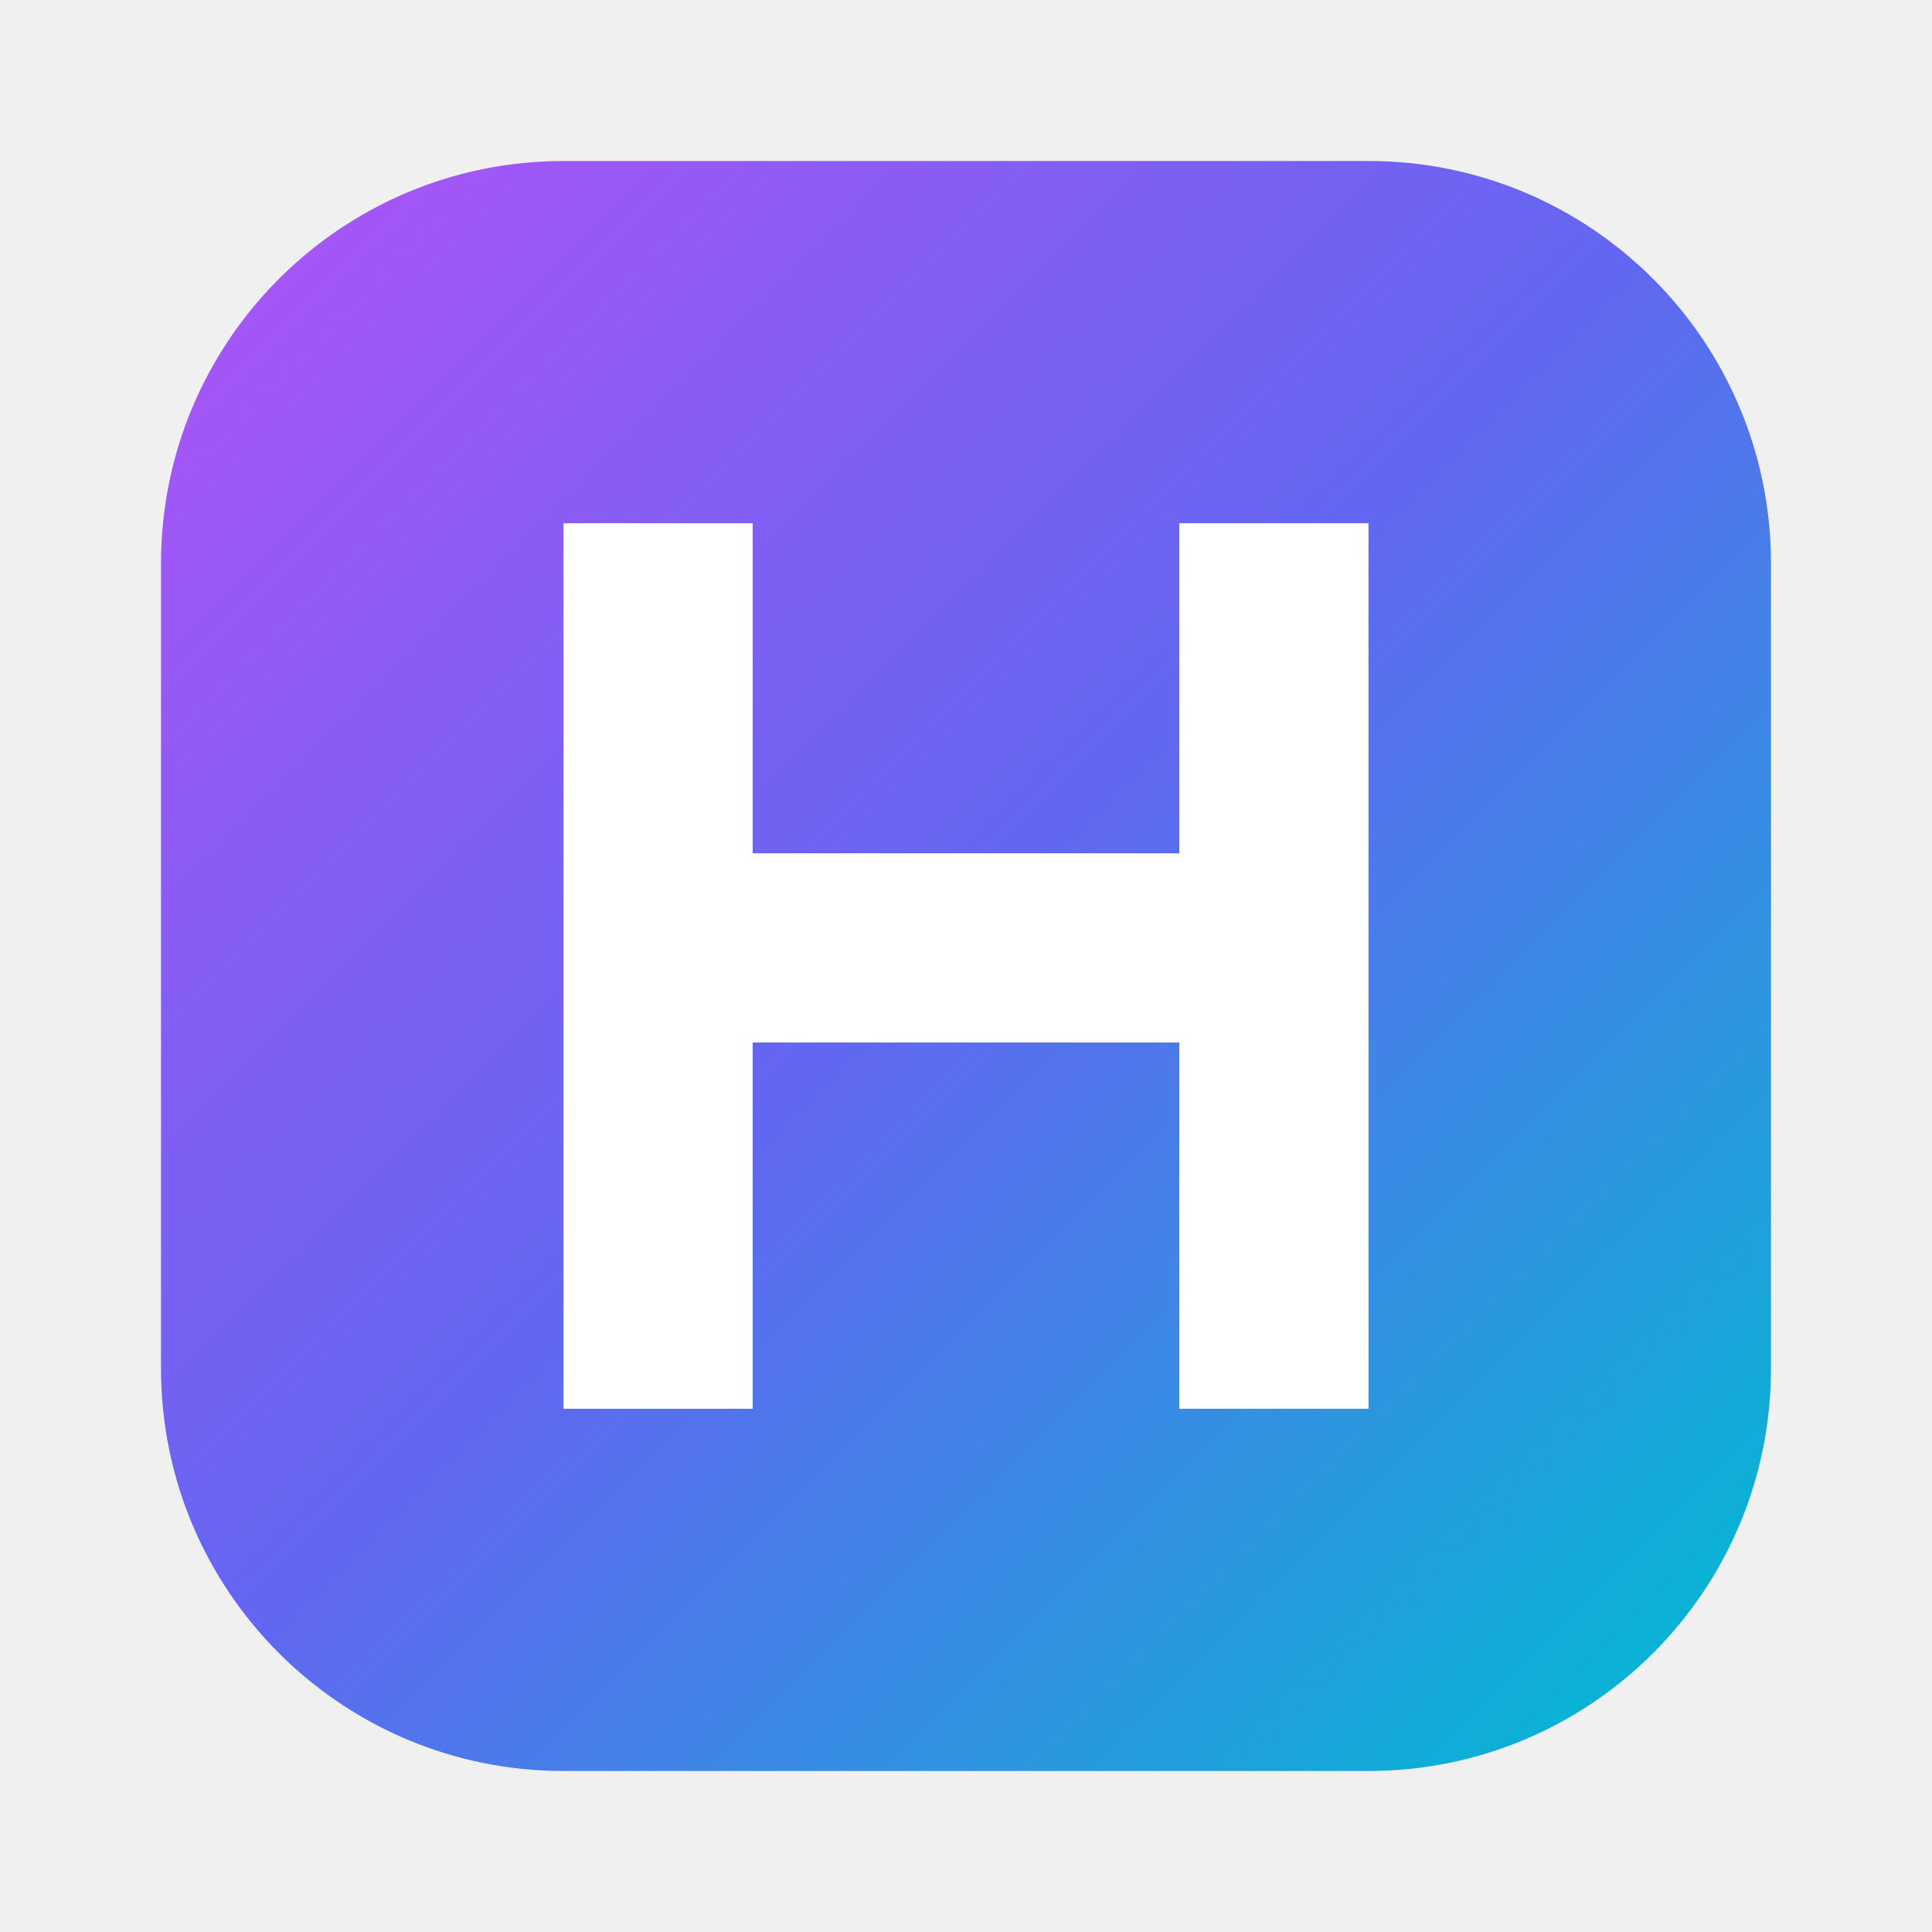
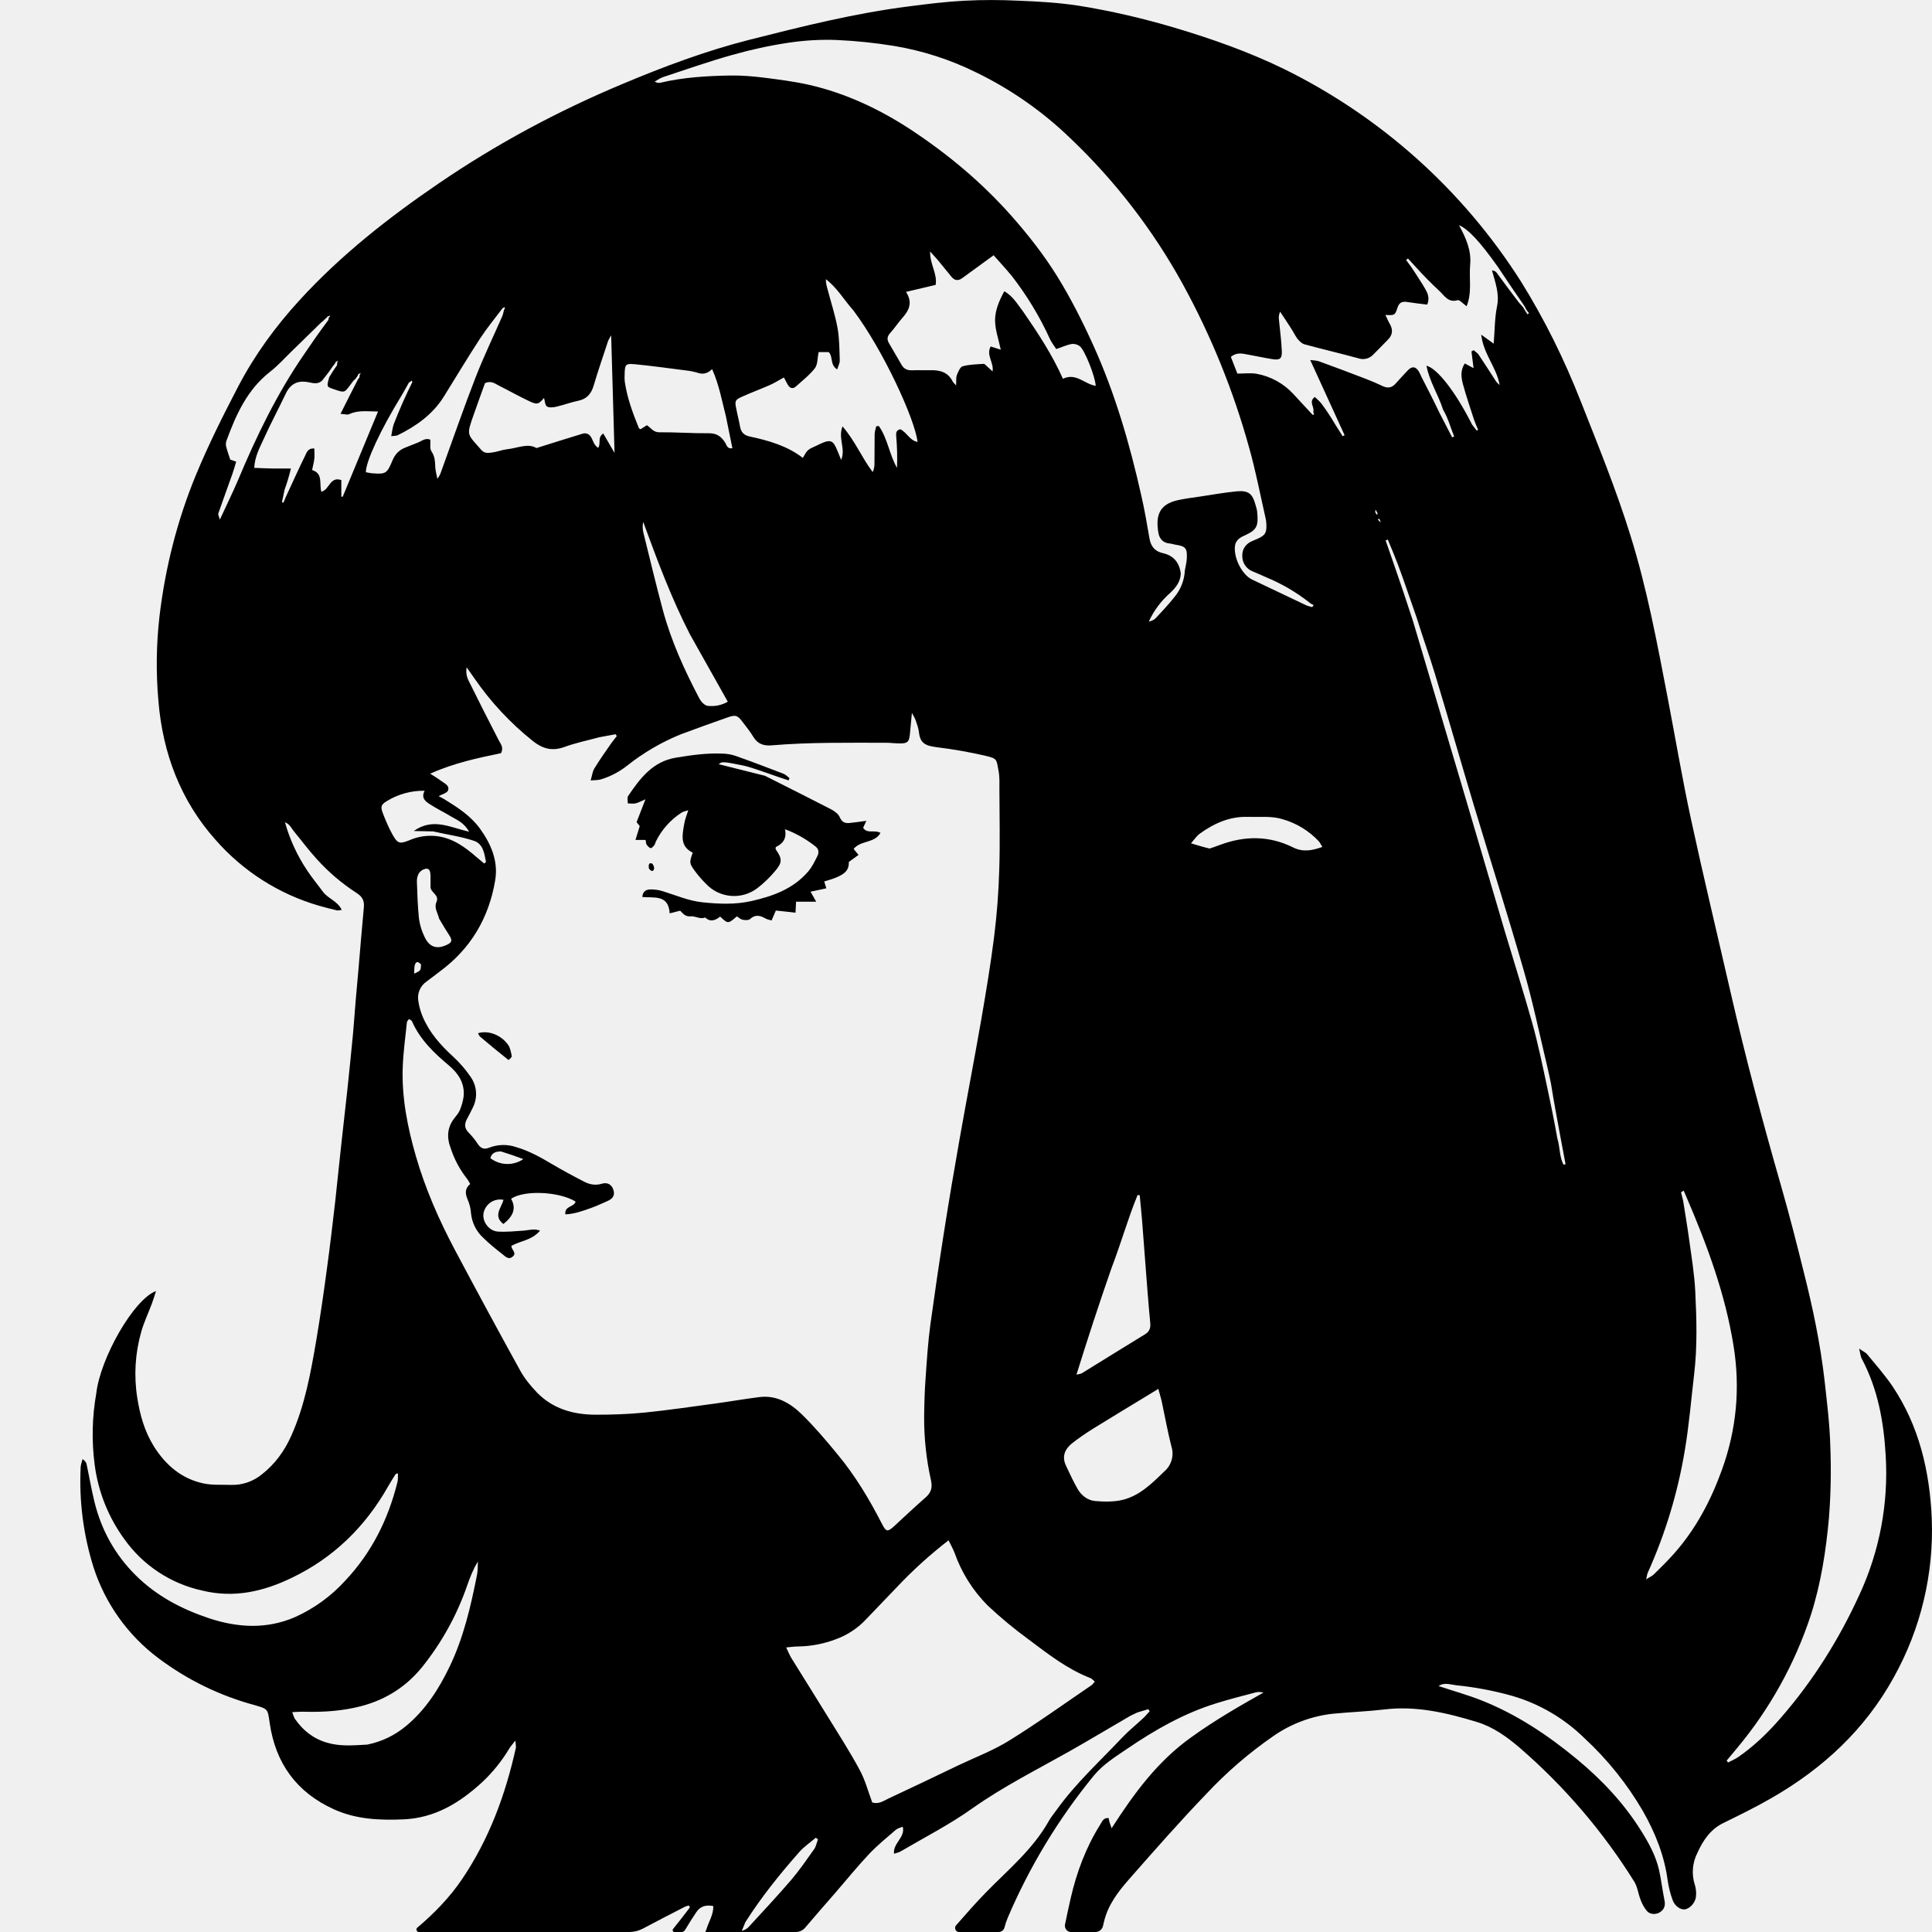
- <svg xmlns="http://www.w3.org/2000/svg" viewBox="0 0 24 24">
-   <defs>
-     <linearGradient id="hermes-a" x1="3" x2="21" y1="3" y2="21" gradientUnits="userSpaceOnUse">
-       <stop stop-color="#A855F7" />
-       <stop offset=".48" stop-color="#6366F1" />
-       <stop offset="1" stop-color="#06B6D4" />
-     </linearGradient>
-   </defs>
-   <rect width="20" height="20" x="2" y="2" rx="5" fill="url(#hermes-a)" />
-   <path fill="#fff" d="M7 6.5h2.35v4.1h5.3V6.5H17v11h-2.35v-4.55h-5.3v4.55H7z" />
+ <svg xmlns="http://www.w3.org/2000/svg" fill="currentColor" fill-rule="evenodd" height="1em" style="flex:none;line-height:1" viewBox="0 0 24 24" width="1em">
+   <path d="M5.938 12.835c.127-.039.285.02.373.143.028.038.036.092.046.14.003.014-.02.033-.04.05-.124-.098-.24-.194-.354-.291-.011-.01-.016-.027-.025-.042zM8.396 9.412c.195-.032.39-.06.588-.05a.54.54 0 01.148.026c.202.071.402.147.601.224.028.01.05.036.075.055l-.013.027a9.203 9.203 0 01-.26-.089c-.115-.038-.213-.077-.315-.098-.25-.05-.25-.046-.292-.014l.574.144c.275.139.55.276.823.417.042.022.09.057.107.098.026.06.063.076.117.072.066-.006.132-.017.213-.027l-.04.086c.051.08.142.02.216.064-.074.13-.247.09-.334.199l.061.074-.12.087c0 .106-.038.168-.306.243l.026.085-.196.042.07.124h-.25l-.007.137c-.081-.01-.161-.018-.244-.027l-.053.123c-.027-.008-.052-.011-.073-.023-.067-.038-.128-.056-.195.006-.019.017-.063.014-.093.008-.026-.006-.05-.029-.07-.042-.11.095-.11.095-.208.003-.057.046-.12.074-.186.011-.063.027-.123-.02-.178-.014-.07.007-.097-.035-.133-.07l-.13.033c-.013-.236-.194-.19-.34-.203.005-.072.05-.092.095-.094a.474.474 0 01.159.022c.164.05.32.12.496.138.203.021.405.029.601-.015.265-.059.52-.149.707-.365.049-.056.083-.127.117-.195.019-.038.02-.084-.02-.116a1.397 1.397 0 00-.382-.217c.024.12-.031.182-.115.221 0 .014-.004.025 0 .03.08.115.084.16-.007.267a1.39 1.39 0 01-.218.211.477.477 0 01-.641-.05 1.36 1.36 0 01-.133-.152c-.078-.107-.076-.108-.033-.236-.165-.08-.128-.226-.104-.364.008-.05.028-.096.049-.163-.04.014-.067.017-.087.032a.897.897 0 00-.316.357c-.007.016-.01.034-.02.047-.012.015-.034.038-.045.035-.02-.006-.037-.027-.05-.045-.008-.012-.007-.032-.012-.057h-.126l.053-.172a14.82 14.82 0 00-.039-.049l.11-.284c-.06.026-.091.044-.124.051-.03.007-.064 0-.095 0 0-.031-.01-.07.004-.092.149-.22.305-.428.593-.476z" />
+   <path d="M8.06 10.788c-.003-.038-.004-.075.037-.062.016.006.034.048.028.067-.01.04-.038.032-.064-.005z" />
+   <path clip-rule="evenodd" d="M11.981.009c.226-.012.453-.011.679 0 .247.01.495.024.74.062.401.064.798.157 1.19.273.463.138.92.299 1.356.511a7.31 7.31 0 012.948 2.642c.292.469.536.963.739 1.479.219.556.446 1.11.623 1.683.204.654.329 1.326.458 1.997.097.504.182 1.01.29 1.511.156.722.329 1.44.494 2.16.186.812.4 1.615.63 2.415.102.355.193.713.282 1.072.11.436.202.876.254 1.323.031.278.066.557.073.837a7.56 7.56 0 01-.017.88c-.037.413-.1.818-.226 1.212a5.017 5.017 0 01-.915 1.649l-.13.156.018.023c.043-.023.088-.041.127-.068.2-.138.373-.307.531-.49.4-.46.721-.973.975-1.529a3.59 3.59 0 00.325-1.72c-.024-.424-.097-.834-.3-1.213-.013-.027-.015-.06-.03-.121.05.035.082.048.101.072.107.13.22.258.315.398.33.494.46 1.052.486 1.64a3.75 3.75 0 01-.47 1.97c-.36.655-.887 1.14-1.526 1.506-.193.111-.394.21-.595.308-.157.078-.248.211-.318.365a.522.522 0 00-.033.406.359.359 0 01.013.139c-.005.077-.077.155-.14.162-.054.006-.125-.043-.15-.116a1.206 1.206 0 01-.06-.233c-.04-.314-.155-.6-.308-.87a3.906 3.906 0 00-.73-.91 2.129 2.129 0 00-.897-.524 4.093 4.093 0 00-.692-.131c-.075-.008-.15-.04-.22.01.18.06.363.11.538.18.434.173.82.43 1.18.728.308.255.58.543.794.884.098.155.186.315.227.496.027.123.042.25.067.375.013.062-.002.109-.053.144-.047.033-.122.034-.163-.01a.455.455 0 01-.08-.14c-.03-.073-.038-.159-.078-.225a7.314 7.314 0 00-1.423-1.664c-.16-.137-.329-.26-.537-.323-.376-.114-.753-.203-1.15-.154-.213.025-.427.032-.64.053a1.6 1.6 0 00-.736.278 5.14 5.14 0 00-.834.72c-.329.342-.642.699-.955 1.055-.136.155-.264.319-.314.531a5.227 5.227 0 00-.012.051.096.096 0 01-.09.076h-.31c-.046 0-.082-.048-.072-.094.023-.108.045-.216.07-.324.075-.325.19-.635.368-.917.024-.039.04-.088.104-.08l.01.049.027.077c.28-.435.571-.834.996-1.135.283-.204.584-.378.89-.55a.196.196 0 00-.098-.002c-.162.043-.325.084-.485.134-.402.124-.764.33-1.11.566-.147.1-.298.193-.414.333a7.314 7.314 0 00-1.07 1.767.845.845 0 00-.04.12.075.075 0 01-.072.056h-.494c-.04 0-.062-.051-.036-.082.123-.14.246-.282.377-.415.275-.281.58-.532.777-.884.027-.048.063-.09.095-.135.238-.333.54-.607.818-.902.082-.086.175-.16.26-.24.029-.027.053-.057.079-.085l-.018-.025-.135.041c-.034.017-.07.031-.102.05-.248.144-.494.292-.743.433-.408.23-.825.439-1.209.711-.281.2-.591.358-.889.533-.02.012-.044.015-.08.028-.015-.135.143-.201.108-.336-.033.014-.064.02-.085.038-.111.096-.227.19-.328.296-.148.157-.284.325-.425.488-.125.143-.25.286-.373.431A.153.153 0 019.89 24H8.762a.316.316 0 00.016-.042c.028-.09.085-.172.083-.28-.091-.018-.162.001-.212.077a4.45 4.45 0 00-.136.215c-.01.016-.024.03-.042.03h-.093c-.019 0-.029-.022-.017-.037.071-.088.14-.178.209-.268.001-.002-.006-.012-.012-.024-.014.004-.03.006-.045.013-.176.09-.352.181-.527.274a.363.363 0 01-.168.042H5.202c-.026 0-.039-.036-.019-.053.21-.178.402-.374.558-.605.335-.496.538-1.047.667-1.629.004-.02-.003-.043-.006-.091-.037.048-.059.072-.076.1a1.943 1.943 0 01-.334.415c-.28.258-.59.448-.983.464-.297.012-.588 0-.865-.127-.46-.21-.722-.57-.794-1.072-.025-.17-.017-.171-.182-.219A3.513 3.513 0 011.97 20.6a2.286 2.286 0 01-.808-1.13 3.569 3.569 0 01-.16-1.245c.002-.034.016-.067.024-.1.032.023.046.043.05.066.033.153.059.308.096.46.086.355.257.664.516.92.258.256.571.419.91.532.358.118.717.138 1.07-.016a1.89 1.89 0 00.621-.452c.328-.348.533-.76.648-1.223.009-.034.005-.071.007-.11-.015.006-.026.006-.03.011-.031.05-.064.1-.093.152-.284.502-.679.887-1.196 1.135-.351.17-.718.255-1.11.159a1.607 1.607 0 01-.971-.64 2.006 2.006 0 01-.368-.924 2.903 2.903 0 01.02-.886c.05-.439.466-1.17.742-1.271-.02.063-.035.112-.053.16-.043.116-.097.227-.13.345a1.901 1.901 0 00-.05.82c.033.212.09.416.204.6.147.236.346.407.62.465.11.023.225.014.338.018a.576.576 0 00.386-.131c.164-.128.282-.292.366-.481.168-.375.24-.777.309-1.179.05-.296.093-.594.133-.893.039-.281.071-.563.104-.845.026-.232.048-.464.074-.696.024-.228.052-.455.076-.683.024-.227.047-.455.069-.683.013-.14.022-.28.034-.42l.037-.417c.022-.25.041-.5.065-.748.008-.082-.02-.132-.09-.177a2.46 2.46 0 01-.492-.418c-.1-.109-.188-.228-.282-.342-.035-.042-.056-.097-.116-.118a2.084 2.084 0 00.275.597c.06.092.131.176.196.265.063.086.182.115.234.226-.028.003-.046.01-.06.006a4.74 4.74 0 01-.22-.057 2.71 2.71 0 01-1.287-.819c-.435-.487-.656-1.076-.71-1.723a5.206 5.206 0 01.014-1.06c.072-.602.22-1.186.45-1.745.155-.376.338-.741.526-1.102.205-.393.466-.75.765-1.076.512-.559 1.104-1.024 1.726-1.448.717-.49 1.478-.898 2.277-1.233C8.244.828 8.767.632 9.31.494c.655-.166 1.31-.33 1.982-.415.229-.03.458-.058.688-.07zm-1.847 22.82c-.07.06-.147.111-.207.18-.238.27-.464.549-.668.869l-.044.108a.177.177 0 00.093-.057c.174-.19.351-.378.519-.574.104-.122.195-.255.288-.386.024-.034.03-.08.046-.12l-.027-.02zm1.65-3.695a5.51 5.51 0 00-.653.593l-.37.386a.963.963 0 01-.377.25 1.372 1.372 0 01-.467.09c-.044 0-.087.006-.151.012.028.058.043.097.064.131.15.242.301.482.45.724.136.22.276.438.399.666.068.125.105.267.156.404.077.027.14-.018.202-.048.29-.135.579-.274.867-.412.213-.101.437-.186.636-.31.347-.215.68-.455 1.018-.685.015-.01.026-.028.042-.046-.023-.019-.038-.037-.056-.044-.287-.111-.527-.3-.77-.482a5.319 5.319 0 01-.506-.42 1.757 1.757 0 01-.41-.653c-.019-.049-.045-.095-.075-.156zm-5.847.264c-.06.096-.097.194-.132.293a3.38 3.38 0 01-.555 1.01c-.2.25-.455.412-.762.493-.23.06-.464.076-.7.07-.048-.002-.097.002-.158.005.016.04.021.066.035.085.1.145.23.246.4.295.157.046.316.034.498.023.181-.037.343-.115.485-.234.238-.199.402-.454.536-.732.175-.363.264-.751.342-1.144.01-.053.008-.11.011-.164zm14.945-4.586c.008.029.016.057.027.107.024.155.051.31.072.464.03.219.067.437.078.657.017.344.027.689-.014 1.033-.037.315-.063.633-.116.946a6.153 6.153 0 01-.46 1.518c-.008.018-.01.039-.02.082.047-.03.077-.042.098-.064.085-.083.17-.167.248-.255.271-.305.458-.66.596-1.043.18-.498.228-1.011.145-1.531-.103-.65-.33-1.263-.597-1.881a9.055 9.055 0 00-.024-.055l-.033.022zM5.797 8.29a.26.26 0 00.018.153c.124.251.25.501.379.75.025.049.066.09.03.163-.284.06-.578.119-.88.255.059.038.097.06.132.087.042.032.112.058.09.12-.01.033-.075.048-.117.072.017.01.043.021.067.036.166.102.33.207.447.368.138.192.229.404.188.644-.079.469-.306.85-.69 1.132-.054.04-.106.083-.161.122a.243.243 0 00-.103.245.77.77 0 00.055.195c.083.196.22.35.375.492.083.076.159.164.222.257a.37.37 0 01.025.377c-.023.05-.05.099-.076.148-.03.06-.028.111.022.162.041.042.08.089.112.138.038.058.078.079.147.05a.486.486 0 01.333-.006c.16.046.302.126.444.21.13.077.264.149.4.219.067.035.14.05.219.026.071-.022.124.01.145.076.02.064-.003.108-.074.139-.07.03-.137.063-.209.088-.1.035-.201.073-.314.077-.013-.107.11-.088.127-.159-.206-.126-.643-.145-.801-.034.063.112.035.21-.096.313-.13-.1-.025-.202.002-.3a.209.209 0 00-.249.17c-.015.101.067.216.178.224.108.007.218-.005.326-.012.06-.005.12-.027.199 0-.103.123-.248.127-.357.19.002.05.07.086.019.131-.053.048-.095-.001-.132-.03-.08-.063-.16-.126-.231-.197a.474.474 0 01-.157-.311.52.52 0 00-.043-.172c-.032-.074-.032-.137.033-.19-.018-.03-.028-.053-.045-.072a1.222 1.222 0 01-.196-.369c-.053-.137-.046-.264.048-.381.024-.03.05-.06.064-.095a.664.664 0 00.047-.168c.017-.165-.064-.287-.182-.387-.186-.156-.36-.322-.46-.551-.005-.011-.024-.017-.037-.026-.011.017-.024.027-.025.038-.019.185-.045.37-.052.557-.014.377.058.743.162 1.104.118.41.289.798.488 1.173.267.502.537 1.002.812 1.5.055.098.13.189.208.27.198.202.452.272.724.273.202 0 .404-.006.605-.026.295-.03.59-.073.884-.113.183-.025.365-.057.548-.08.21-.026.38.073.522.21.16.156.305.327.447.5.22.265.397.56.554.867.05.098.07.1.147.03.13-.121.26-.242.394-.36.067-.059.088-.12.067-.213a3.535 3.535 0 01-.085-.796c.002-.157.006-.314.018-.471.015-.224.03-.45.06-.672a59.114 59.114 0 01.362-2.298c.087-.493.182-.984.268-1.477.06-.347.118-.694.162-1.043.034-.273.055-.55.063-.825.011-.332.003-.665.002-.998 0-.077.004-.155-.01-.23-.028-.142-.01-.155-.162-.19a5.826 5.826 0 00-.607-.107c-.146-.018-.207-.053-.221-.19-.006-.049-.025-.098-.041-.146-.009-.025-.024-.048-.046-.09l-.025.264c-.009.096-.029.116-.127.115-.055 0-.11-.008-.164-.008-.476 0-.952-.008-1.426.032-.095.008-.173-.015-.226-.103-.04-.066-.088-.126-.134-.186-.063-.084-.086-.093-.182-.06-.195.068-.388.138-.582.21a2.71 2.71 0 00-.675.394.986.986 0 01-.323.168c-.033.01-.07.008-.127.013.02-.066.024-.114.047-.15.064-.105.135-.205.205-.306.023-.033.049-.063.073-.095l-.015-.023-.201.037c-.146.04-.296.07-.437.122-.148.053-.266.023-.386-.072a3.623 3.623 0 01-.733-.786l-.093-.132zm8.592 8.963l-.147.09c-.22.134-.44.266-.659.402-.093.058-.184.12-.27.188-.085.07-.124.161-.072.272.047.1.093.2.147.294.047.08.124.138.213.147.11.01.228.012.336-.012.217-.05.372-.205.528-.357a.291.291 0 00.087-.308c-.046-.18-.079-.365-.118-.547-.011-.052-.027-.103-.045-.169zm-.257-2.409c-.12.291-.205.597-.325.91-.151.433-.294.87-.435 1.323.036-.01.054-.01.067-.018.261-.16.522-.324.785-.484.054-.033.071-.078.065-.138-.012-.13-.024-.262-.034-.393l-.068-.886c-.008-.103-.02-.206-.029-.31-.009 0-.017-.002-.026-.004zm3.081-8.13l.099.285c.08.231.159.463.24.714l.58 1.952c.187.63.372 1.262.558 1.893.114.382.235.762.343 1.146.072.257.126.519.186.799.044.206.087.413.127.64.034.106.023.226.077.325l.025-.006-.068-.362c-.038-.206-.077-.412-.113-.638-.015-.07-.029-.141-.046-.211-.095-.396-.177-.796-.29-1.187-.196-.685-.413-1.364-.618-2.046-.165-.549-.322-1.1-.488-1.648-.069-.227-.15-.45-.226-.695l-.117-.336c-.037-.107-.075-.216-.115-.322-.04-.106-.084-.21-.127-.314a7.558 7.558 0 01-.027.01zM6.225 14.304c-.063-.001-.115.014-.134.083a.35.35 0 00.41.012 4.533 4.533 0 00-.276-.095zM5.23 11.98c-.026-.027-.057-.048-.075.002-.012.032-.007.07-.01.113.082-.037.082-.037.085-.115zm.062-1.189a.135.135 0 00-.088.056.197.197 0 00-.025.11c.005.152.01.306.026.457a.751.751 0 00.066.218c.061.136.157.167.288.101.055-.027.06-.054.025-.11a4.52 4.52 0 01-.129-.211c-.015-.068-.066-.131-.033-.207.04-.09-.076-.116-.074-.19V10.874c-.003-.038-.006-.087-.056-.083zm-.017-.968a.867.867 0 00-.467.127c-.076.045-.084.07-.05.158.034.087.07.173.115.254.064.117.09.125.21.077a.657.657 0 01.336-.053c.202.022.357.136.504.264l.092.077c.007-.006.014-.013.022-.018-.019-.105-.035-.226-.149-.264-.157-.053-.324-.075-.508-.117l-.24-.005c.24-.169.452-.044.687.009-.063-.115-.153-.147-.23-.193-.082-.05-.17-.092-.25-.144-.06-.037-.12-.08-.072-.172zm10.233.325c-.23-.01-.427.08-.608.211-.034.026-.06.065-.105.117.087.026.15.046.232.065.044-.015.088-.03.13-.046.306-.114.61-.115.904.031.126.063.237.04.366-.005-.02-.031-.03-.054-.045-.071a.986.986 0 00-.448-.273c-.14-.044-.284-.024-.426-.03zM7.99 6.483a.308.308 0 00.002.133c.08.321.156.643.242.962.104.387.27.75.456 1.103.02.037.061.08.098.087a.404.404 0 00.253-.051l-.472-.84c-.23-.448-.405-.92-.579-1.394zM10.397.497c-.2-.008-.405.004-.603.034-.236.035-.47.087-.7.152-.287.08-.569.18-.852.273-.04.013-.074.038-.11.058.028.014.05.018.07.014.287-.068.58-.085.873-.09.134-.002.269.009.402.025.19.024.382.048.57.09.456.104.874.3 1.265.556.464.306.888.66 1.257 1.078.205.232.395.475.56.739.17.274.315.561.449.856.273.601.456 1.232.6 1.876.04.173.07.348.1.524.017.104.065.167.17.19.122.028.2.105.22.251-.003.102-.06.174-.129.24a1.065 1.065 0 00-.268.358.164.164 0 00.083-.039c.08-.086.162-.172.235-.265a.56.56 0 00.13-.333c.009-.05.022-.1.024-.15.007-.124-.017-.15-.143-.168-.025-.004-.049-.014-.073-.015-.082-.007-.125-.063-.137-.131-.033-.198-.004-.355.247-.408.086-.018.174-.03.26-.042.158-.023.315-.053.473-.067.14-.012.19.033.226.167.008.029.018.057.021.087.019.179-.008.225-.141.288-.027.013-.055.024-.078.042a.148.148 0 00-.051.067c-.039.144.073.382.206.445l.673.32c.023.011.05.015.075.023l.018-.026c-.015-.008-.032-.013-.044-.024a2.27 2.27 0 00-.544-.32 4.898 4.898 0 00-.173-.075.203.203 0 01-.126-.191c-.003-.085.045-.154.128-.187l.059-.025c.099-.044.118-.076.112-.187a.384.384 0 00-.008-.063c-.067-.294-.123-.59-.205-.88a9.478 9.478 0 00-.826-2.036 7.465 7.465 0 00-1.39-1.805 4.536 4.536 0 00-1.177-.824 3.656 3.656 0 00-1.016-.328 6.155 6.155 0 00-.712-.074zm6.719 5.955c.01.014.018.028.038.034l-.022-.044-.016.01zM4.103 3.917a.062.062 0 01-.03.012.455.455 0 01-.04.039c-.01.01-.02.02-.045.04l-.363.354c-.088.085-.17.178-.266.253-.284.22-.425.53-.544.855a.132.132 0 00-.007.071c.013.055.033.108.052.168l.074.026c-.017.056-.03.105-.047.152-.058.164-.118.327-.175.491-.005.015.008.036.019.077.08-.175.158-.33.225-.489.228-.544.484-1.074.819-1.561.09-.133.182-.266.283-.401.004-.006.007-.013.022-.03.001-.016.003-.032.015-.04l.008-.017zm12.976 2.408a.023.023 0 01.009.019.073.073 0 00-.006.01.188.188 0 00.007.02l.018.022c.002-.007.007-.016.005-.021-.003-.01-.012-.018-.02-.038a1.331 1.331 0 01-.013-.012zM4.199 4.48c-.003.004-.008.008-.027.014-.005.013-.011.025-.031.047a2.085 2.085 0 01-.124.167c-.048.07-.116.055-.181.041-.134-.028-.228.016-.287.143-.089.187-.187.37-.273.56-.049.108-.11.216-.118.36.081.003.154.007.228.008h.228a2.563 2.563 0 01-.079.264c-.01.052-.022.103-.033.155l.02.004c.018-.046.037-.092.067-.153.066-.142.13-.285.2-.426.02-.04.034-.1.116-.092 0 .043.004.084 0 .124-.005.045-.017.09-.028.143.141.043.086.174.115.269.102-.022.104-.195.248-.144v.205l.017.002.439-1.059c-.13 0-.246-.02-.358.033-.024.011-.058-.001-.108-.004.075-.15.139-.278.211-.417a.128.128 0 01.025-.036c0-.015-.001-.03.008-.038l.006-.02c-.005.006-.01.011-.028.017-.004.012-.009.024-.026.045a.085.085 0 01-.032.033c-.123.157-.09.164-.258.106-.079-.027-.078-.028-.047-.144.028-.046.056-.093.098-.15 0-.016-.001-.032.007-.042L4.2 4.48zm2.073-.67c-.003.006-.007.011-.027.016-.094.125-.194.246-.28.377-.155.238-.301.481-.451.723-.14.224-.345.368-.575.481-.017.008-.04.006-.079.011.012-.059.016-.109.033-.153a6.076 6.076 0 01.229-.518l-.007-.02a.138.138 0 01-.035.025c-.028.05-.055.1-.093.164-.26.424-.443.817-.442.95.024.004.048.011.073.013.177.013.188.007.26-.165.03-.07.077-.12.147-.15l.175-.07c.044-.018.085-.057.146-.032.003.05-.01.11.014.145.042.062.044.125.047.193.002.049.017.098.026.147.029-.034.039-.065.05-.097.142-.39.277-.782.428-1.17.1-.256.22-.504.33-.756.013-.03.013-.067.03-.092V3.81zm3.987-.34c0 .045.01.084.021.123.042.16.094.318.124.48.024.133.023.27.028.406 0 .033-.019.067-.032.11-.094-.058-.047-.158-.106-.215h-.125c-.015.072-.01.152-.046.2-.066.085-.155.154-.236.227-.043.038-.078.018-.103-.025l-.046-.087c-.065.035-.117.069-.172.093-.116.051-.235.095-.35.147-.085.038-.09.053-.07.147.014.075.034.148.047.223.013.072.05.109.123.124.233.05.462.115.657.265.058-.102.058-.102.168-.151.03-.014.06-.03.092-.042.08-.03.115-.017.15.06.023.048.041.098.066.158.06-.14-.042-.267.017-.416.157.18.24.39.375.567a.235.235 0 00.022-.098c.002-.124 0-.247.002-.371 0-.034.013-.067.02-.1l.032-.003c.11.155.13.354.226.52a3.036 3.036 0 00-.01-.392c-.004-.045 0-.074.05-.088.08.036.116.14.215.158-.03-.275-.423-1.137-.798-1.635-.114-.127-.2-.28-.34-.386zm-2.667.696c-.019.034-.03.05-.037.067-.061.185-.125.37-.18.556-.031.105-.087.169-.195.19-.09.019-.178.052-.268.073-.038.009-.089.015-.118-.003-.024-.016-.025-.069-.036-.106-.064.076-.082.087-.17.047-.133-.062-.262-.135-.393-.201-.048-.025-.093-.063-.17-.03-.043.12-.091.25-.137.382-.099.28-.087.242.095.453.046.048.102.03.154.023.054-.009.106-.03.16-.036.13-.013.26-.08.367-.015.204-.064.387-.122.571-.178.05-.015.089.005.114.054.022.042.034.093.082.121.038-.056-.013-.128.063-.178l.14.241-.042-1.46zm.278.358c-.096-.01-.107.01-.11.108-.002.038-.003.078.002.115.03.2.099.386.174.57.002.006.012.01.022.015l.078-.05c.052.036.081.088.153.088.205-.002.41.014.616.012.099-.001.158.042.205.12.018.03.024.077.088.066l-.08-.394c-.05-.195-.085-.395-.172-.589-.057.057-.114.068-.18.046a.72.72 0 00-.135-.028c-.22-.028-.44-.059-.66-.08zm10.254-1.727c.089.163.155.316.139.491-.016.168.026.342-.044.516-.047-.033-.088-.082-.112-.075-.117.035-.164-.057-.227-.115a4.772 4.772 0 01-.286-.29l-.104-.113a4.856 4.856 0 01-.023.019c.035.046.07.093.11.156.04.064.084.127.122.193.034.058.065.118.031.205-.082-.01-.164-.019-.246-.032-.06-.01-.101 0-.124.07-.031.098-.037.096-.15.09.02.042.036.08.057.116.041.074.03.138-.03.196-.06.06-.118.122-.178.181a.175.175 0 01-.185.046c-.222-.061-.447-.113-.67-.174-.032-.009-.063-.04-.086-.068-.03-.04-.052-.087-.08-.13-.044-.07-.09-.138-.136-.207a.18.18 0 00-.014.105c.012.127.03.253.035.38.005.1-.024.12-.121.104-.104-.017-.206-.04-.31-.058-.064-.012-.131-.028-.202.03l.081.208c.09 0 .166-.01.237.002a.819.819 0 01.458.251c.078.083.154.168.241.26l.018-.005c-.004-.006-.008-.013-.01-.04.014-.056-.062-.118.018-.178.031.03.064.057.088.09.058.078.111.159.169.257l.089.141.024-.013a2093.819 2093.819 0 01-.427-.934c.055.007.083.007.108.016.193.07.385.142.577.216.074.028.147.06.219.094.062.028.112.018.157-.033.05-.056.102-.112.154-.167.05-.051.095-.046.132.014.016.025.026.053.04.08.071.138.143.277.217.433l.159.308.025-.011c-.044-.106-.07-.218-.138-.334-.057-.182-.168-.346-.206-.545.136.034.362.326.567.732l.057.074.018-.011a1.563 1.563 0 01-.052-.127c-.046-.145-.097-.29-.136-.436-.022-.083-.036-.173.022-.26l.109.058-.026-.207.027-.016c.022.02.05.036.065.06.073.108.143.22.215.33.01.016.029.029.043.043-.036-.217-.2-.38-.229-.626l.155.112c.014-.166.012-.319.042-.465.032-.158-.023-.297-.063-.445.024.004.036.006.055.025.092.124.183.249.277.371.02.027.05.047.069.087l.04.063.019-.015a.293.293 0 01-.053-.082 27.922 27.922 0 01-.332-.49c-.221-.311-.363-.467-.485-.521zm-6.57.327c-.003.161.092.275.069.415l-.368.087c.09.139.032.237-.052.331-.05.057-.092.122-.143.178-.037.04-.046.078-.018.126l.16.275c.029.048.072.066.128.064.076-.003.152 0 .228-.001.116-.003.216.022.275.137.006.014.02.024.044.052.004-.059-.003-.098.01-.13.016-.04.04-.099.072-.108.084-.023.173-.024.26-.03.013-.001.027.018.04.029l.071.065c.019-.11-.082-.198-.024-.31l.126.04c-.026-.123-.07-.245-.071-.366 0-.123.051-.243.115-.36.107.062.16.156.234.253.183.265.36.533.494.834.165-.078.27.068.407.088-.003-.106-.133-.441-.197-.492a.142.142 0 00-.102-.028c-.06.011-.119.039-.191.063-.025-.039-.056-.078-.077-.122a3.936 3.936 0 00-.473-.783c-.076-.094-.16-.182-.228-.26l-.391.285c-.049.035-.094.03-.132-.017l-.169-.207c-.025-.03-.053-.059-.097-.108z" />
</svg>
